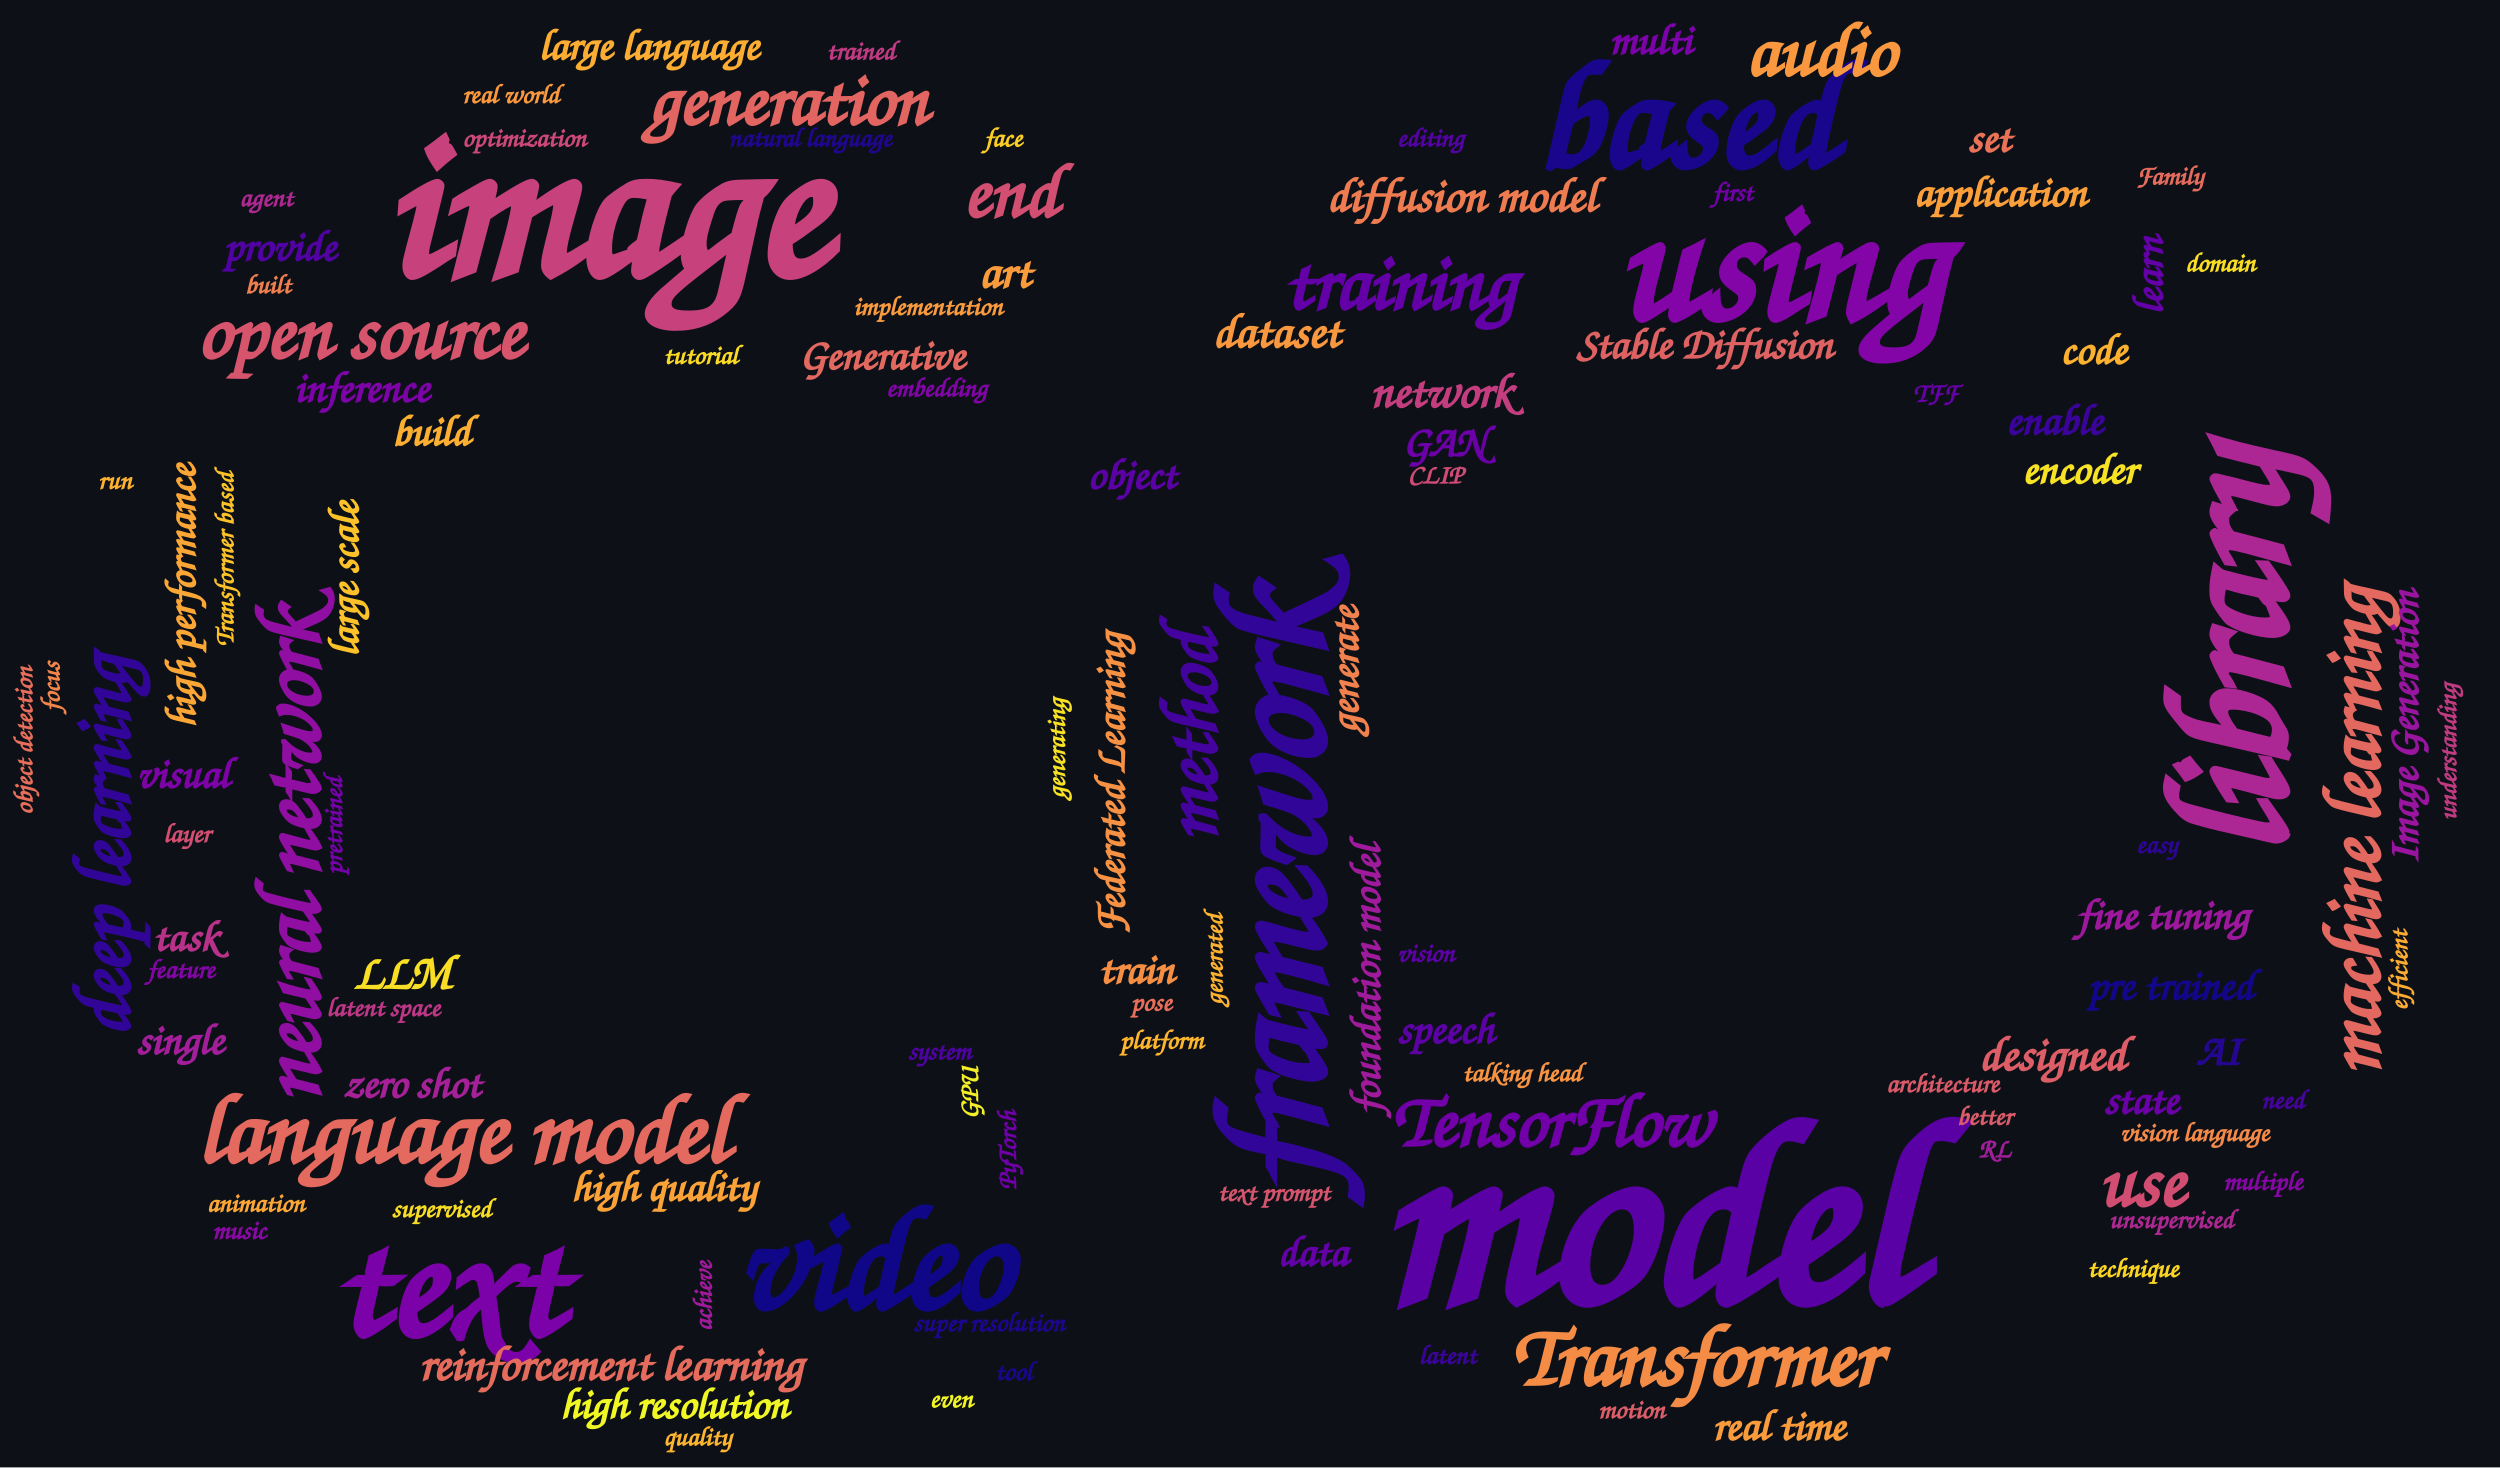
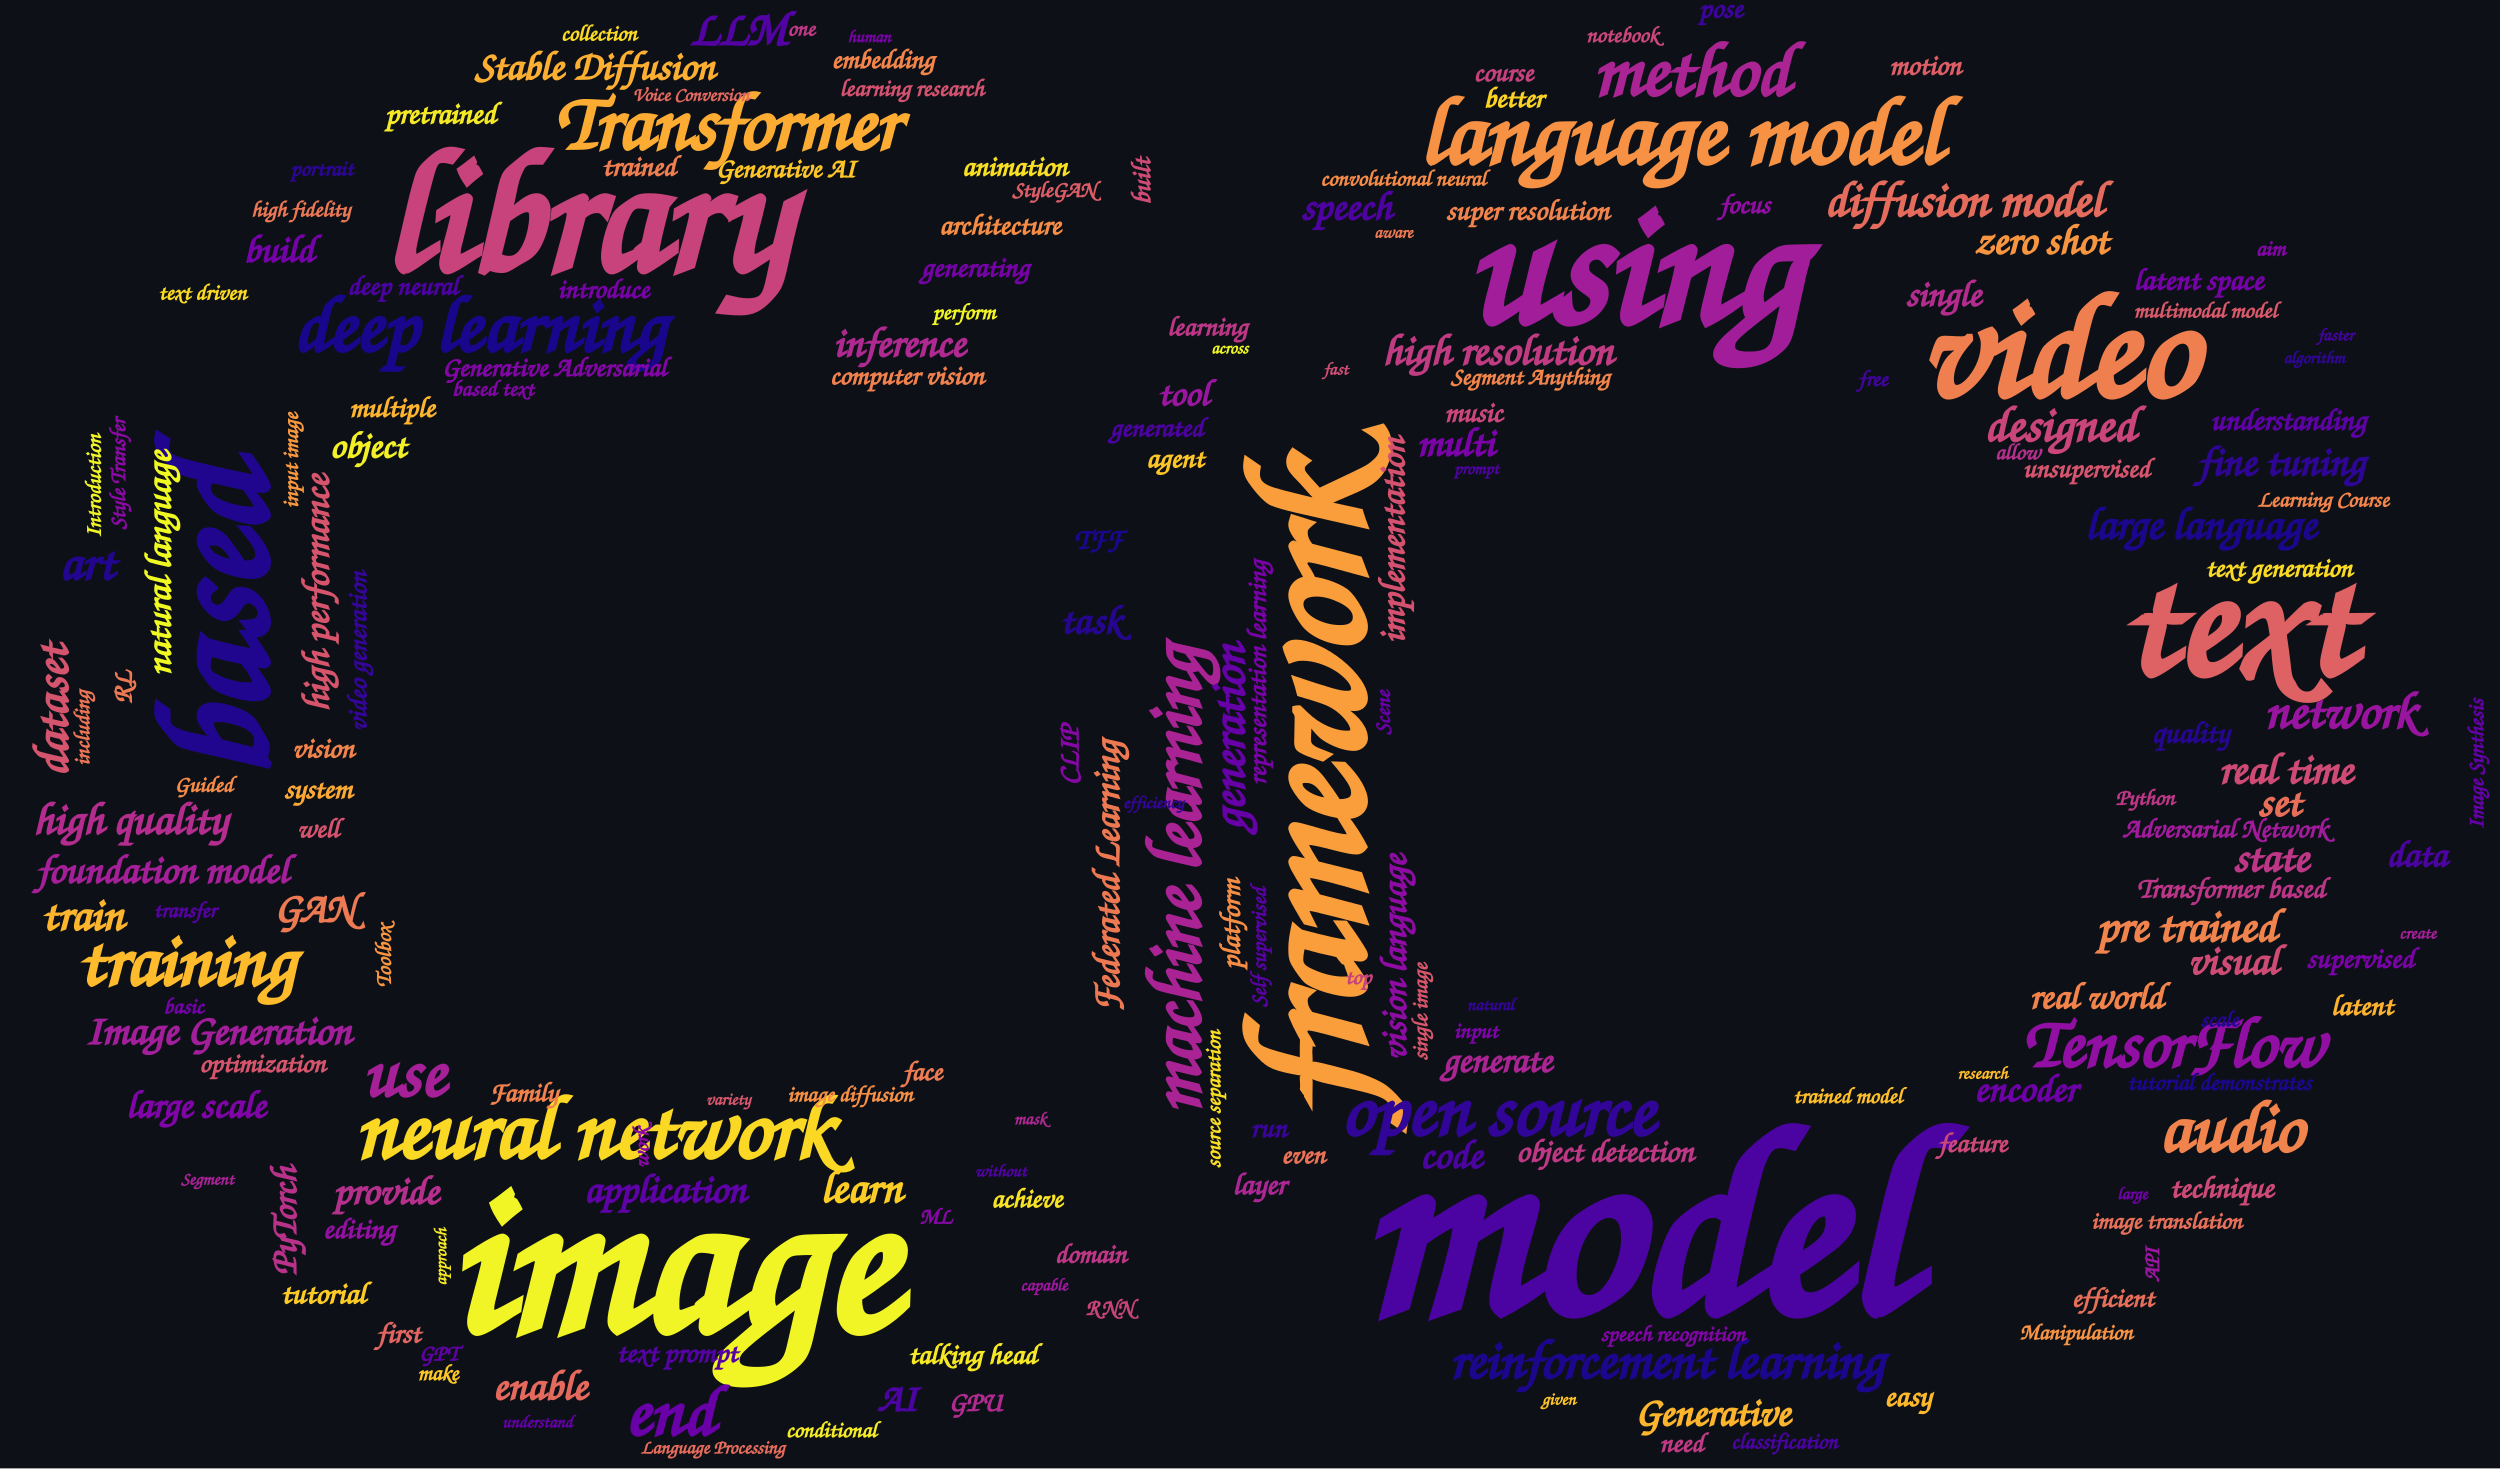
- <svg xmlns="http://www.w3.org/2000/svg" width="460" height="270">
+ <svg xmlns="http://www.w3.org/2000/svg" width="1534" height="901">
  <style>text{font-family:'Comic Sans MS';font-weight:bold;font-style:italic;}</style>
  <rect width="100%" height="100%" style="fill:#0d1117" />
-   <text transform="translate(253,240)" font-size="48" style="fill:rgb(89, 1, 165)">model</text>
-   <text transform="translate(70,51)" font-size="40" style="fill:rgb(199, 66, 124)">image</text>
-   <text transform="translate(297,59)" font-size="32" style="fill:rgb(131, 5, 167)">using</text>
-   <text transform="translate(421,158) rotate(-90)" font-size="32" style="fill:rgb(172, 38, 148)">library</text>
-   <text transform="translate(61,246)" font-size="30" style="fill:rgb(123, 2, 168)">text</text>
-   <text transform="translate(244,219) rotate(-90)" font-size="29" style="fill:rgb(49, 5, 151)">framework</text>
-   <text transform="translate(282,31)" font-size="28" style="fill:rgb(25, 6, 140)">based</text>
-   <text transform="translate(135,241)" font-size="27" style="fill:rgb(16, 7, 136)">video</text>
-   <text transform="translate(36,214)" font-size="18" style="fill:rgb(228, 105, 94)">language model</text>
-   <text transform="translate(59,203) rotate(-90)" font-size="17" style="fill:rgb(145, 14, 163)">neural network</text>
-   <text transform="translate(278,255)" font-size="16" style="fill:rgb(245, 140, 70)">Transformer</text>
-   <text transform="translate(24,191) rotate(-90)" font-size="15" style="fill:rgb(49, 5, 151)">deep learning</text>
-   <text transform="translate(438,198) rotate(-90)" font-size="15" style="fill:rgb(227, 104, 95)">machine learning</text>
-   <text transform="translate(224,155) rotate(-90)" font-size="15" style="fill:rgb(68, 3, 158)">method</text>
-   <text transform="translate(236,57)" font-size="15" style="fill:rgb(100, 0, 167)">training</text>
-   <text transform="translate(36,66)" font-size="15" style="fill:rgb(214, 85, 109)">open source</text>
-   <text transform="translate(321,14)" font-size="14" style="fill:rgb(249, 152, 62)">audio</text>
-   <text transform="translate(119,23)" font-size="14" style="fill:rgb(226, 101, 97)">generation</text>
-   <text transform="translate(386,222)" font-size="14" style="fill:rgb(209, 78, 114)">use</text>
-   <text transform="translate(256,211)" font-size="14" style="fill:rgb(113, 0, 168)">TensorFlow</text>
-   <text transform="translate(177,40)" font-size="14" style="fill:rgb(210, 79, 113)">end</text>
-   <text transform="translate(77,254)" font-size="9" style="fill:rgb(229, 107, 93)">reinforcement learning</text>
-   <text transform="translate(180,53)" font-size="9" style="fill:rgb(250, 156, 60)">art</text>
-   <text transform="translate(252,75)" font-size="9" style="fill:rgb(196, 62, 127)">network</text>
-   <text transform="translate(364,197)" font-size="9" style="fill:rgb(221, 94, 102)">designed</text>
-   <text transform="translate(65,182)" font-size="9" style="fill:rgb(248, 223, 37)">LLM</text>
-   <text transform="translate(223,64)" font-size="9" style="fill:rgb(249, 152, 62)">dataset</text>
-   <text transform="translate(244,39)" font-size="9" style="fill:rgb(239, 124, 81)">diffusion model</text>
-   <text transform="translate(202,181)" font-size="8" style="fill:rgb(246, 143, 68)">train</text>
-   <text transform="translate(384,184)" font-size="8" style="fill:rgb(19, 7, 137)">pre trained</text>
-   <text transform="translate(398,58) rotate(-90)" font-size="8" style="fill:rgb(99, 0, 167)">learn</text>
-   <text transform="translate(99,11)" font-size="8" style="fill:rgb(253, 174, 50)">large language</text>
-   <text transform="translate(105,221)" font-size="8" style="fill:rgb(252, 163, 56)">high quality</text>
-   <text transform="translate(387,205)" font-size="8" style="fill:rgb(108, 0, 168)">state</text>
-   <text transform="translate(362,28)" font-size="8" style="fill:rgb(233, 114, 87)">set</text>
-   <text transform="translate(315,265)" font-size="8" style="fill:rgb(250, 156, 60)">real time</text>
-   <text transform="translate(103,261)" font-size="8" style="fill:rgb(240, 247, 36)">high resolution</text>
-   <text transform="translate(54,74)" font-size="8" style="fill:rgb(125, 3, 168)">inference</text>
-   <text transform="translate(258,84)" font-size="8" style="fill:rgb(108, 0, 168)">GAN</text>
-   <text transform="translate(369,80)" font-size="8" style="fill:rgb(58, 4, 154)">enable</text>
-   <text transform="translate(63,202)" font-size="8" style="fill:rgb(166, 32, 152)">zero shot</text>
-   <text transform="translate(445,159) rotate(-90)" font-size="8" style="fill:rgb(153, 21, 159)">Image Generation</text>
-   <text transform="translate(382,171)" font-size="8" style="fill:rgb(157, 24, 157)">fine tuning</text>
-   <text transform="translate(41,48)" font-size="8" style="fill:rgb(81, 2, 163)">provide</text>
-   <text transform="translate(404,196)" font-size="8" style="fill:rgb(36, 6, 145)">AI</text>
-   <text transform="translate(147,68)" font-size="8" style="fill:rgb(227, 104, 95)">Generative</text>
-   <text transform="translate(257,192)" font-size="8" style="fill:rgb(92, 1, 166)">speech</text>
-   <text transform="translate(296,10)" font-size="8" style="fill:rgb(123, 2, 168)">multi</text>
-   <text transform="translate(25,145)" font-size="8" style="fill:rgb(125, 3, 168)">visual</text>
-   <text transform="translate(379,67)" font-size="8" style="fill:rgb(253, 177, 48)">code</text>
-   <text transform="translate(28,175)" font-size="8" style="fill:rgb(184, 50, 137)">task</text>
-   <text transform="translate(372,89)" font-size="8" style="fill:rgb(247, 226, 37)">encoder</text>
-   <text transform="translate(352,38)" font-size="8" style="fill:rgb(251, 159, 58)">application</text>
-   <text transform="translate(290,66)" font-size="8" style="fill:rgb(223, 98, 99)">Stable Diffusion</text>
-   <text transform="translate(200,90)" font-size="8" style="fill:rgb(91, 1, 165)">object</text>
-   <text transform="translate(72,82)" font-size="8" style="fill:rgb(253, 175, 49)">build</text>
-   <text transform="translate(254,205) rotate(-90)" font-size="8" style="fill:rgb(160, 26, 156)">foundation model</text>
-   <text transform="translate(66,121) rotate(-90)" font-size="8" style="fill:rgb(253, 194, 41)">large scale</text>
-   <text transform="translate(36,134) rotate(-90)" font-size="8" style="fill:rgb(252, 166, 54)">high performance</text>
-   <text transform="translate(207,172) rotate(-90)" font-size="8" style="fill:rgb(247, 145, 67)">Federated Learning</text>
-   <text transform="translate(25,194)" font-size="8" style="fill:rgb(163, 30, 154)">single</text>
-   <text transform="translate(250,135) rotate(-90)" font-size="8" style="fill:rgb(241, 129, 77)">generate</text>
-   <text transform="translate(235,233)" font-size="8" style="fill:rgb(99, 0, 167)">data</text>
-   <text transform="translate(134,27)" font-size="5" style="fill:rgb(32, 6, 143)">natural language</text>
-   <text transform="translate(85,19)" font-size="5" style="fill:rgb(249, 152, 62)">real world</text>
-   <text transform="translate(390,210)" font-size="5" style="fill:rgb(244, 137, 72)">vision language</text>
-   <text transform="translate(122,67)" font-size="5" style="fill:rgb(250, 218, 36)">tutorial</text>
-   <text transform="translate(157,58)" font-size="5" style="fill:rgb(249, 154, 62)">implementation</text>
-   <text transform="translate(187,219) rotate(-90)" font-size="5" style="fill:rgb(111, 0, 168)">PyTorch</text>
-   <text transform="translate(30,155)" font-size="5" style="fill:rgb(210, 79, 113)">layer</text>
-   <text transform="translate(122,266)" font-size="5" style="fill:rgb(253, 180, 47)">quality</text>
-   <text transform="translate(384,235)" font-size="5" style="fill:rgb(251, 213, 36)">technique</text>
-   <text transform="translate(183,254)" font-size="5" style="fill:rgb(25, 6, 140)">tool</text>
-   <text transform="translate(63,161) rotate(-90)" font-size="5" style="fill:rgb(117, 1, 168)">pretrained</text>
-   <text transform="translate(393,157)" font-size="5" style="fill:rgb(44, 5, 148)">easy</text>
-   <text transform="translate(60,187)" font-size="5" style="fill:rgb(189, 55, 134)">latent space</text>
-   <text transform="translate(6,150) rotate(-90)" font-size="5" style="fill:rgb(231, 110, 91)">object detection</text>
-   <text transform="translate(452,151) rotate(-90)" font-size="5" style="fill:rgb(193, 59, 130)">understanding</text>
-   <text transform="translate(72,224)" font-size="5" style="fill:rgb(249, 221, 37)">supervised</text>
-   <text transform="translate(257,177)" font-size="5" style="fill:rgb(91, 1, 165)">vision</text>
-   <text transform="translate(294,261)" font-size="5" style="fill:rgb(220, 93, 103)">motion</text>
-   <text transform="translate(44,38)" font-size="5" style="fill:rgb(174, 40, 146)">agent</text>
-   <text transform="translate(38,223)" font-size="5" style="fill:rgb(252, 166, 54)">animation</text>
-   <text transform="translate(257,27)" font-size="5" style="fill:rgb(83, 2, 163)">editing</text>
-   <text transform="translate(167,195)" font-size="5" style="fill:rgb(78, 2, 162)">system</text>
-   <text transform="translate(261,251)" font-size="5" style="fill:rgb(58, 4, 154)">latent</text>
-   <text transform="translate(409,219)" font-size="5" style="fill:rgb(134, 6, 166)">multiple</text>
-   <text transform="translate(259,89)" font-size="5" style="fill:rgb(206, 75, 117)">CLIP</text>
-   <text transform="translate(347,201)" font-size="5" style="fill:rgb(218, 90, 106)">architecture</text>
-   <text transform="translate(360,207)" font-size="5" style="fill:rgb(218, 91, 105)">better</text>
-   <text transform="translate(152,11)" font-size="5" style="fill:rgb(192, 58, 131)">trained</text>
-   <text transform="translate(196,147) rotate(-90)" font-size="5" style="fill:rgb(248, 225, 37)">generating</text>
-   <text transform="translate(39,228)" font-size="5" style="fill:rgb(138, 9, 165)">music</text>
-   <text transform="translate(18,90)" font-size="5" style="fill:rgb(253, 177, 48)">run</text>
-   <text transform="translate(352,74)" font-size="5" style="fill:rgb(102, 0, 167)">TFF</text>
-   <text transform="translate(43,119) rotate(-90)" font-size="5" style="fill:rgb(253, 194, 41)">Transformer based</text>
-   <text transform="translate(224,221)" font-size="5" style="fill:rgb(213, 84, 110)">text prompt</text>
-   <text transform="translate(269,199)" font-size="5" style="fill:rgb(248, 148, 65)">talking head</text>
-   <text transform="translate(168,245)" font-size="5" style="fill:rgb(29, 6, 142)">super resolution</text>
-   <text transform="translate(364,213)" font-size="5" style="fill:rgb(162, 29, 154)">RL</text>
-   <text transform="translate(181,27)" font-size="5" style="fill:rgb(252, 205, 37)">face</text>
-   <text transform="translate(416,204)" font-size="5" style="fill:rgb(70, 3, 159)">need</text>
-   <text transform="translate(388,226)" font-size="5" style="fill:rgb(174, 40, 146)">unsupervised</text>
-   <text transform="translate(163,73)" font-size="5" style="fill:rgb(129, 4, 167)">embedding</text>
-   <text transform="translate(315,37)" font-size="5" style="fill:rgb(113, 0, 168)">first</text>
-   <text transform="translate(208,186)" font-size="5" style="fill:rgb(231, 111, 90)">pose</text>
-   <text transform="translate(45,54)" font-size="5" style="fill:rgb(240, 127, 79)">built</text>
-   <text transform="translate(402,50)" font-size="5" style="fill:rgb(249, 221, 37)">domain</text>
-   <text transform="translate(180,206) rotate(-90)" font-size="5" style="fill:rgb(243, 238, 39)">GPU</text>
-   <text transform="translate(171,259)" font-size="5" style="fill:rgb(241, 245, 37)">even</text>
-   <text transform="translate(225,185) rotate(-90)" font-size="5" style="fill:rgb(253, 177, 48)">generated</text>
-   <text transform="translate(131,245) rotate(-90)" font-size="5" style="fill:rgb(160, 26, 156)">achieve</text>
-   <text transform="translate(443,186) rotate(-90)" font-size="5" style="fill:rgb(253, 172, 51)">efficient</text>
-   <text transform="translate(27,180)" font-size="5" style="fill:rgb(132, 5, 167)">feature</text>
-   <text transform="translate(11,131) rotate(-90)" font-size="5" style="fill:rgb(243, 133, 75)">focus</text>
-   <text transform="translate(85,27)" font-size="5" style="fill:rgb(204, 73, 119)">optimization</text>
-   <text transform="translate(393,34)" font-size="5" style="fill:rgb(229, 107, 93)">Family</text>
-   <text transform="translate(206,193)" font-size="5" style="fill:rgb(253, 181, 46)">platform</text>
+   <text transform="translate(832,807)" font-size="164" style="fill:rgb(75, 3, 161)">model</text>
+   <text transform="translate(273,818)" font-size="135" style="fill:rgb(241, 245, 37)">image</text>
+   <text transform="translate(898,199)" font-size="109" style="fill:rgb(162, 29, 154)">using</text>
+   <text transform="translate(233,167)" font-size="107" style="fill:rgb(200, 67, 123)">library</text>
+   <text transform="translate(838,684) rotate(-90)" font-size="105" style="fill:rgb(250, 158, 59)">framework</text>
+   <text transform="translate(1300,415)" font-size="102" style="fill:rgb(222, 97, 100)">text</text>
+   <text transform="translate(165,480) rotate(-90)" font-size="98" style="fill:rgb(32, 6, 143)">based</text>
+   <text transform="translate(1176,244)" font-size="91" style="fill:rgb(240, 127, 79)">video</text>
+   <text transform="translate(870,101)" font-size="59" style="fill:rgb(247, 145, 67)">language model</text>
+   <text transform="translate(217,711)" font-size="55" style="fill:rgb(250, 216, 36)">neural network</text>
+   <text transform="translate(340,92)" font-size="50" style="fill:rgb(253, 172, 51)">Transformer</text>
+   <text transform="translate(179,216)" font-size="49" style="fill:rgb(25, 6, 140)">deep learning</text>
+   <text transform="translate(737,684) rotate(-90)" font-size="48" style="fill:rgb(170, 35, 149)">machine learning</text>
+   <text transform="translate(822,697)" font-size="48" style="fill:rgb(49, 5, 151)">open source</text>
+   <text transform="translate(977,59)" font-size="47" style="fill:rgb(171, 36, 148)">method</text>
+   <text transform="translate(47,605)" font-size="47" style="fill:rgb(254, 187, 43)">training</text>
+   <text transform="translate(1324,707)" font-size="45" style="fill:rgb(241, 131, 76)">audio</text>
+   <text transform="translate(222,673)" font-size="45" style="fill:rgb(166, 32, 152)">use</text>
+   <text transform="translate(1241,655)" font-size="44" style="fill:rgb(146, 15, 163)">TensorFlow</text>
+   <text transform="translate(383,881)" font-size="44" style="fill:rgb(105, 0, 168)">end</text>
+   <text transform="translate(889,846)" font-size="34" style="fill:rgb(29, 6, 142)">reinforcement learning</text>
+   <text transform="translate(36,356)" font-size="32" style="fill:rgb(34, 6, 144)">art</text>
+   <text transform="translate(1389,447)" font-size="32" style="fill:rgb(153, 21, 159)">network</text>
+   <text transform="translate(1217,271)" font-size="31" style="fill:rgb(202, 69, 122)">designed</text>
+   <text transform="translate(764,510) rotate(-90)" font-size="31" style="fill:rgb(102, 0, 167)">generation</text>
+   <text transform="translate(42,477) rotate(-90)" font-size="31" style="fill:rgb(213, 84, 110)">dataset</text>
+   <text transform="translate(1119,133)" font-size="31" style="fill:rgb(229, 107, 93)">diffusion model</text>
+   <text transform="translate(423,28)" font-size="30" style="fill:rgb(83, 2, 163)">LLM</text>
+   <text transform="translate(25,571)" font-size="29" style="fill:rgb(253, 181, 46)">train</text>
+   <text transform="translate(1286,578)" font-size="29" style="fill:rgb(241, 131, 76)">pre trained</text>
+   <text transform="translate(503,738)" font-size="28" style="fill:rgb(252, 206, 37)">learn</text>
+   <text transform="translate(1279,331)" font-size="28" style="fill:rgb(27, 6, 141)">large language</text>
+   <text transform="translate(20,512)" font-size="28" style="fill:rgb(179, 44, 142)">high quality</text>
+   <text transform="translate(1370,535)" font-size="27" style="fill:rgb(189, 55, 134)">state</text>
+   <text transform="translate(1385,501)" font-size="27" style="fill:rgb(231, 111, 90)">set</text>
+   <text transform="translate(1361,481)" font-size="27" style="fill:rgb(206, 75, 117)">real time</text>
+   <text transform="translate(848,224)" font-size="27" style="fill:rgb(193, 59, 130)">high resolution</text>
+   <text transform="translate(511,219)" font-size="26" style="fill:rgb(176, 41, 145)">inference</text>
+   <text transform="translate(168,566)" font-size="26" style="fill:rgb(237, 122, 82)">GAN</text>
+   <text transform="translate(1342,598)" font-size="26" style="fill:rgb(206, 75, 117)">visual</text>
+   <text transform="translate(302,859)" font-size="26" style="fill:rgb(229, 106, 93)">enable</text>
+   <text transform="translate(1211,156)" font-size="26" style="fill:rgb(248, 149, 64)">zero shot</text>
+   <text transform="translate(52,641)" font-size="26" style="fill:rgb(163, 30, 154)">Image Generation</text>
+   <text transform="translate(1348,292)" font-size="26" style="fill:rgb(46, 5, 149)">fine tuning</text>
+   <text transform="translate(1003,875)" font-size="25" style="fill:rgb(253, 181, 46)">Generative</text>
+   <text transform="translate(204,739)" font-size="25" style="fill:rgb(181, 47, 140)">provide</text>
+   <text transform="translate(798,135)" font-size="25" style="fill:rgb(78, 2, 162)">speech</text>
+   <text transform="translate(869,280)" font-size="25" style="fill:rgb(123, 2, 168)">multi</text>
+   <text transform="translate(871,717)" font-size="25" style="fill:rgb(75, 3, 161)">code</text>
+   <text transform="translate(650,389)" font-size="25" style="fill:rgb(38, 5, 145)">task</text>
+   <text transform="translate(358,738)" font-size="25" style="fill:rgb(94, 1, 166)">application</text>
+   <text transform="translate(22,542)" font-size="25" style="fill:rgb(165, 31, 153)">foundation model</text>
+   <text transform="translate(291,49)" font-size="25" style="fill:rgb(253, 175, 49)">Stable Diffusion</text>
+   <text transform="translate(538,866)" font-size="24" style="fill:rgb(75, 3, 161)">AI</text>
+   <text transform="translate(1211,676)" font-size="24" style="fill:rgb(110, 0, 168)">encoder</text>
+   <text transform="translate(149,161)" font-size="24" style="fill:rgb(117, 1, 168)">build</text>
+   <text transform="translate(77,686)" font-size="24" style="fill:rgb(128, 4, 168)">large scale</text>
+   <text transform="translate(202,437) rotate(-90)" font-size="24" style="fill:rgb(214, 85, 109)">high performance</text>
+   <text transform="translate(687,621) rotate(-90)" font-size="24" style="fill:rgb(237, 121, 83)">Federated Learning</text>
+   <text transform="translate(862,395) rotate(-90)" font-size="23" style="fill:rgb(212, 82, 112)">implementation</text>
+   <text transform="translate(182,783) rotate(-90)" font-size="23" style="fill:rgb(184, 50, 137)">PyTorch</text>
+   <text transform="translate(1169,188)" font-size="23" style="fill:rgb(179, 44, 142)">single</text>
+   <text transform="translate(710,249)" font-size="23" style="fill:rgb(154, 22, 159)">tool</text>
+   <text transform="translate(202,281)" font-size="23" style="fill:rgb(243, 240, 39)">object</text>
+   <text transform="translate(885,658)" font-size="23" style="fill:rgb(171, 36, 148)">generate</text>
+   <text transform="translate(1464,532)" font-size="23" style="fill:rgb(75, 3, 161)">data</text>
+   <text transform="translate(105,415) rotate(-90)" font-size="23" style="fill:rgb(240, 249, 33)">natural language</text>
+   <text transform="translate(1245,619)" font-size="23" style="fill:rgb(242, 132, 75)">real world</text>
+   <text transform="translate(863,651) rotate(-90)" font-size="23" style="fill:rgb(142, 12, 164)">vision language</text>
+   <text transform="translate(930,713)" font-size="20" style="fill:rgb(190, 56, 133)">object detection</text>
+   <text transform="translate(1356,264)" font-size="19" style="fill:rgb(94, 1, 166)">understanding</text>
+   <text transform="translate(172,800)" font-size="19" style="fill:rgb(253, 203, 38)">tutorial</text>
+   <text transform="translate(756,733)" font-size="19" style="fill:rgb(172, 38, 148)">layer</text>
+   <text transform="translate(1320,456)" font-size="19" style="fill:rgb(38, 5, 145)">quality</text>
+   <text transform="translate(1331,735)" font-size="19" style="fill:rgb(205, 74, 118)">technique</text>
+   <text transform="translate(236,76)" font-size="19" style="fill:rgb(245, 233, 38)">pretrained</text>
+   <text transform="translate(1156,863)" font-size="19" style="fill:rgb(254, 184, 44)">easy</text>
+   <text transform="translate(1309,178)" font-size="19" style="fill:rgb(119, 1, 168)">latent space</text>
+   <text transform="translate(1415,594)" font-size="18" style="fill:rgb(122, 2, 168)">supervised</text>
+   <text transform="translate(179,465)" font-size="18" style="fill:rgb(242, 132, 75)">vision</text>
+   <text transform="translate(1159,46)" font-size="18" style="fill:rgb(221, 94, 102)">motion</text>
+   <text transform="translate(231,824)" font-size="18" style="fill:rgb(226, 101, 97)">first</text>
+   <text transform="translate(703,287)" font-size="18" style="fill:rgb(253, 197, 39)">agent</text>
+   <text transform="translate(590,108)" font-size="18" style="fill:rgb(248, 223, 37)">animation</text>
+   <text transform="translate(198,760)" font-size="18" style="fill:rgb(148, 16, 162)">editing</text>
+   <text transform="translate(1042,11)" font-size="18" style="fill:rgb(60, 4, 155)">pose</text>
+   <text transform="translate(174,490)" font-size="18" style="fill:rgb(252, 168, 53)">system</text>
+   <text transform="translate(1430,623)" font-size="18" style="fill:rgb(253, 178, 47)">latent</text>
+   <text transform="translate(214,256)" font-size="18" style="fill:rgb(253, 180, 47)">multiple</text>
+   <text transform="translate(662,482) rotate(-90)" font-size="18" style="fill:rgb(135, 7, 166)">CLIP</text>
+   <text transform="translate(576,144)" font-size="18" style="fill:rgb(246, 141, 69)">architecture</text>
+   <text transform="translate(910,66)" font-size="18" style="fill:rgb(252, 210, 37)">better</text>
+   <text transform="translate(369,108)" font-size="18" style="fill:rgb(239, 126, 80)">trained</text>
+   <text transform="translate(565,170)" font-size="18" style="fill:rgb(119, 1, 168)">generating</text>
+   <text transform="translate(886,259)" font-size="18" style="fill:rgb(203, 70, 121)">music</text>
+   <text transform="translate(767,698)" font-size="18" style="fill:rgb(56, 4, 154)">run</text>
+   <text transform="translate(659,337)" font-size="18" style="fill:rgb(27, 6, 141)">TFF</text>
+   <text transform="translate(761,595) rotate(-90)" font-size="18" style="fill:rgb(246, 141, 69)">platform</text>
+   <text transform="translate(1311,551)" font-size="18" style="fill:rgb(188, 53, 135)">Transformer based</text>
+   <text transform="translate(378,836)" font-size="18" style="fill:rgb(85, 2, 164)">text prompt</text>
+   <text transform="translate(557,837)" font-size="18" style="fill:rgb(246, 232, 38)">talking head</text>
+   <text transform="translate(887,135)" font-size="18" style="fill:rgb(241, 131, 76)">super resolution</text>
+   <text transform="translate(904,50)" font-size="17" style="fill:rgb(198, 65, 125)">course</text>
+   <text transform="translate(1018,891)" font-size="17" style="fill:rgb(191, 57, 132)">need</text>
+   <text transform="translate(81,432) rotate(-90)" font-size="17" style="fill:rgb(237, 121, 83)">RL</text>
+   <text transform="translate(554,663)" font-size="17" style="fill:rgb(238, 123, 81)">face</text>
+   <text transform="translate(716,206)" font-size="17" style="fill:rgb(189, 55, 134)">learning</text>
+   <text transform="translate(1241,293)" font-size="17" style="fill:rgb(213, 84, 110)">unsupervised</text>
+   <text transform="translate(510,42)" font-size="17" style="fill:rgb(243, 133, 75)">embedding</text>
+   <text transform="translate(182,514)" font-size="17" style="fill:rgb(213, 83, 111)">well</text>
+   <text transform="translate(706,126) rotate(-90)" font-size="17" style="fill:rgb(206, 75, 117)">built</text>
+   <text transform="translate(647,775)" font-size="17" style="fill:rgb(189, 55, 134)">domain</text>
+   <text transform="translate(582,866)" font-size="17" style="fill:rgb(177, 42, 144)">GPU</text>
+   <text transform="translate(786,714)" font-size="17" style="fill:rgb(233, 114, 87)">even</text>
+   <text transform="translate(681,268)" font-size="17" style="fill:rgb(76, 2, 161)">generated</text>
+   <text transform="translate(608,741)" font-size="17" style="fill:rgb(247, 226, 37)">achieve</text>
+   <text transform="translate(1271,802)" font-size="17" style="fill:rgb(231, 111, 90)">efficient</text>
+   <text transform="translate(1189,707)" font-size="17" style="fill:rgb(204, 73, 119)">feature</text>
+   <text transform="translate(1055,131)" font-size="17" style="fill:rgb(145, 14, 163)">focus</text>
+   <text transform="translate(122,658)" font-size="17" style="fill:rgb(214, 85, 109)">optimization</text>
+   <text transform="translate(300,676)" font-size="17" style="fill:rgb(241, 129, 77)">Family</text>
+   <text transform="translate(342,183)" font-size="17" style="fill:rgb(120, 1, 168)">introduce</text>
+   <text transform="translate(439,109)" font-size="17" style="fill:rgb(253, 197, 39)">Generative AI</text>
+   <text transform="translate(777,482) rotate(-90)" font-size="17" style="fill:rgb(120, 1, 168)">representation learning</text>
+   <text transform="translate(509,236)" font-size="17" style="fill:rgb(241, 129, 77)">computer vision</text>
+   <text transform="translate(271,231)" font-size="17" style="fill:rgb(131, 5, 167)">Generative Adversarial</text>
+   <text transform="translate(1302,514)" font-size="17" style="fill:rgb(161, 27, 155)">Adversarial Network</text>
+   <text transform="translate(225,449) rotate(-90)" font-size="17" style="fill:rgb(53, 4, 152)">video generation</text>
+   <text transform="translate(213,181)" font-size="17" style="fill:rgb(76, 2, 161)">deep neural</text>
+   <text transform="translate(1353,354)" font-size="17" style="fill:rgb(250, 218, 36)">text generation</text>
+   <text transform="translate(890,236)" font-size="15" style="fill:rgb(243, 133, 75)">Segment Anything</text>
+   <text transform="translate(1283,754)" font-size="15" style="fill:rgb(232, 112, 89)">image translation</text>
+   <text transform="translate(1305,669)" font-size="15" style="fill:rgb(27, 6, 141)">tutorial demonstrates</text>
+   <text transform="translate(515,59)" font-size="15" style="fill:rgb(212, 82, 112)">learning research</text>
+   <text transform="translate(564,751)" font-size="14" style="fill:rgb(135, 7, 166)">ML</text>
+   <text transform="translate(62,330) rotate(-90)" font-size="14" style="fill:rgb(241, 244, 38)">Introduction</text>
+   <text transform="translate(398,717) rotate(-90)" font-size="14" style="fill:rgb(138, 9, 165)">work</text>
+   <text transform="translate(1325,787) rotate(-90)" font-size="14" style="fill:rgb(154, 22, 159)">API</text>
+   <text transform="translate(257,835)" font-size="14" style="fill:rgb(96, 1, 166)">GPT</text>
+   <text transform="translate(892,637)" font-size="14" style="fill:rgb(126, 3, 168)">input</text>
+   <text transform="translate(1140,237)" font-size="14" style="fill:rgb(65, 4, 157)">free</text>
+   <text transform="translate(1062,889)" font-size="14" style="fill:rgb(73, 3, 160)">classification</text>
+   <text transform="translate(107,486)" font-size="14" style="fill:rgb(245, 139, 71)">Guided</text>
+   <text transform="translate(94,563)" font-size="14" style="fill:rgb(86, 1, 164)">transfer</text>
+   <text transform="translate(1350,630)" font-size="14" style="fill:rgb(36, 6, 145)">scale</text>
+   <text transform="translate(825,604)" font-size="14" style="fill:rgb(199, 66, 124)">top</text>
+   <text transform="translate(100,622)" font-size="14" style="fill:rgb(116, 1, 168)">basic</text>
+   <text transform="translate(572,196)" font-size="14" style="fill:rgb(241, 245, 37)">perform</text>
+   <text transform="translate(482,882)" font-size="14" style="fill:rgb(245, 235, 39)">conditional</text>
+   <text transform="translate(55,470) rotate(-90)" font-size="14" style="fill:rgb(235, 117, 86)">including</text>
+   <text transform="translate(178,108)" font-size="14" style="fill:rgb(44, 5, 148)">portrait</text>
+   <text transform="translate(483,22)" font-size="14" style="fill:rgb(190, 56, 133)">one</text>
+   <text transform="translate(973,26)" font-size="14" style="fill:rgb(203, 70, 121)">notebook</text>
+   <text transform="translate(1224,282)" font-size="14" style="fill:rgb(181, 47, 140)">allow</text>
+   <text transform="translate(853,451) rotate(-90)" font-size="14" style="fill:rgb(103, 0, 168)">Scene</text>
+   <text transform="translate(621,121)" font-size="14" style="fill:rgb(220, 93, 103)">StyleGAN</text>
+   <text transform="translate(256,847)" font-size="14" style="fill:rgb(253, 198, 39)">make</text>
+   <text transform="translate(1384,157)" font-size="14" style="fill:rgb(132, 5, 167)">aim</text>
+   <text transform="translate(666,807)" font-size="14" style="fill:rgb(200, 67, 123)">RNN</text>
+   <text transform="translate(1239,822)" font-size="14" style="fill:rgb(247, 147, 66)">Manipulation</text>
+   <text transform="translate(344,25)" font-size="14" style="fill:rgb(250, 218, 36)">collection</text>
+   <text transform="translate(1298,494)" font-size="14" style="fill:rgb(189, 55, 134)">Python</text>
+   <text transform="translate(240,606) rotate(-90)" font-size="14" style="fill:rgb(248, 149, 64)">Toolbox</text>
+   <text transform="translate(1385,311)" font-size="14" style="fill:rgb(243, 133, 75)">Learning Course</text>
+   <text transform="translate(982,823)" font-size="14" style="fill:rgb(129, 4, 167)">speech recognition</text>
+   <text transform="translate(876,651) rotate(-90)" font-size="14" style="fill:rgb(215, 86, 108)">single image</text>
+   <text transform="translate(183,312) rotate(-90)" font-size="14" style="fill:rgb(249, 152, 62)">input image</text>
+   <text transform="translate(749,717) rotate(-90)" font-size="14" style="fill:rgb(249, 221, 37)">source separation</text>
+   <text transform="translate(97,184)" font-size="14" style="fill:rgb(250, 218, 36)">text driven</text>
+   <text transform="translate(154,133)" font-size="14" style="fill:rgb(236, 119, 84)">high fidelity</text>
+   <text transform="translate(1524,509) rotate(-90)" font-size="14" style="fill:rgb(100, 0, 167)">Image Synthesis</text>
+   <text transform="translate(77,325) rotate(-90)" font-size="14" style="fill:rgb(139, 10, 165)">Style Transfer</text>
+   <text transform="translate(1309,195)" font-size="14" style="fill:rgb(217, 88, 106)">multimodal model</text>
+   <text transform="translate(1100,677)" font-size="14" style="fill:rgb(254, 190, 42)">trained model</text>
+   <text transform="translate(277,243)" font-size="14" style="fill:rgb(132, 5, 167)">based text</text>
+   <text transform="translate(777,618) rotate(-90)" font-size="14" style="fill:rgb(88, 1, 164)">Self supervised</text>
+   <text transform="translate(483,676)" font-size="14" style="fill:rgb(247, 144, 68)">image diffusion</text>
+   <text transform="translate(810,114)" font-size="14" style="fill:rgb(245, 139, 71)">convolutional neural</text>
+   <text transform="translate(393,892)" font-size="12" style="fill:rgb(230, 108, 92)">Language Processing</text>
+   <text transform="translate(388,62)" font-size="12" style="fill:rgb(227, 104, 95)">Voice Conversion</text>
+   <text transform="translate(900,620)" font-size="11" style="fill:rgb(51, 5, 151)">natural</text>
+   <text transform="translate(892,291)" font-size="11" style="fill:rgb(78, 2, 162)">prompt</text>
+   <text transform="translate(946,862)" font-size="11" style="fill:rgb(253, 195, 40)">given</text>
+   <text transform="translate(743,217)" font-size="11" style="fill:rgb(240, 249, 33)">across</text>
+   <text transform="translate(520,26)" font-size="11" style="fill:rgb(120, 1, 168)">human</text>
+   <text transform="translate(1299,736)" font-size="11" style="fill:rgb(113, 0, 168)">large</text>
+   <text transform="translate(843,146)" font-size="11" style="fill:rgb(237, 121, 83)">aware</text>
+   <text transform="translate(274,789) rotate(-90)" font-size="11" style="fill:rgb(245, 233, 38)">approach</text>
+   <text transform="translate(1472,576)" font-size="11" style="fill:rgb(165, 31, 153)">create</text>
+   <text transform="translate(1422,209)" font-size="11" style="fill:rgb(68, 3, 158)">faster</text>
+   <text transform="translate(812,230)" font-size="11" style="fill:rgb(208, 77, 115)">fast</text>
+   <text transform="translate(1201,662)" font-size="11" style="fill:rgb(254, 187, 43)">research</text>
+   <text transform="translate(433,678)" font-size="11" style="fill:rgb(215, 86, 108)">variety</text>
+   <text transform="translate(598,722)" font-size="11" style="fill:rgb(80, 2, 162)">without</text>
+   <text transform="translate(1401,223)" font-size="11" style="fill:rgb(47, 5, 150)">algorithm</text>
+   <text transform="translate(626,792)" font-size="11" style="fill:rgb(156, 23, 158)">capable</text>
+   <text transform="translate(111,727)" font-size="11" style="fill:rgb(168, 34, 150)">Segment</text>
+   <text transform="translate(622,690)" font-size="11" style="fill:rgb(173, 39, 147)">mask</text>
+   <text transform="translate(689,496)" font-size="11" style="fill:rgb(53, 4, 152)">efficiency</text>
+   <text transform="translate(308,876)" font-size="11" style="fill:rgb(100, 0, 167)">understand</text>
</svg>
